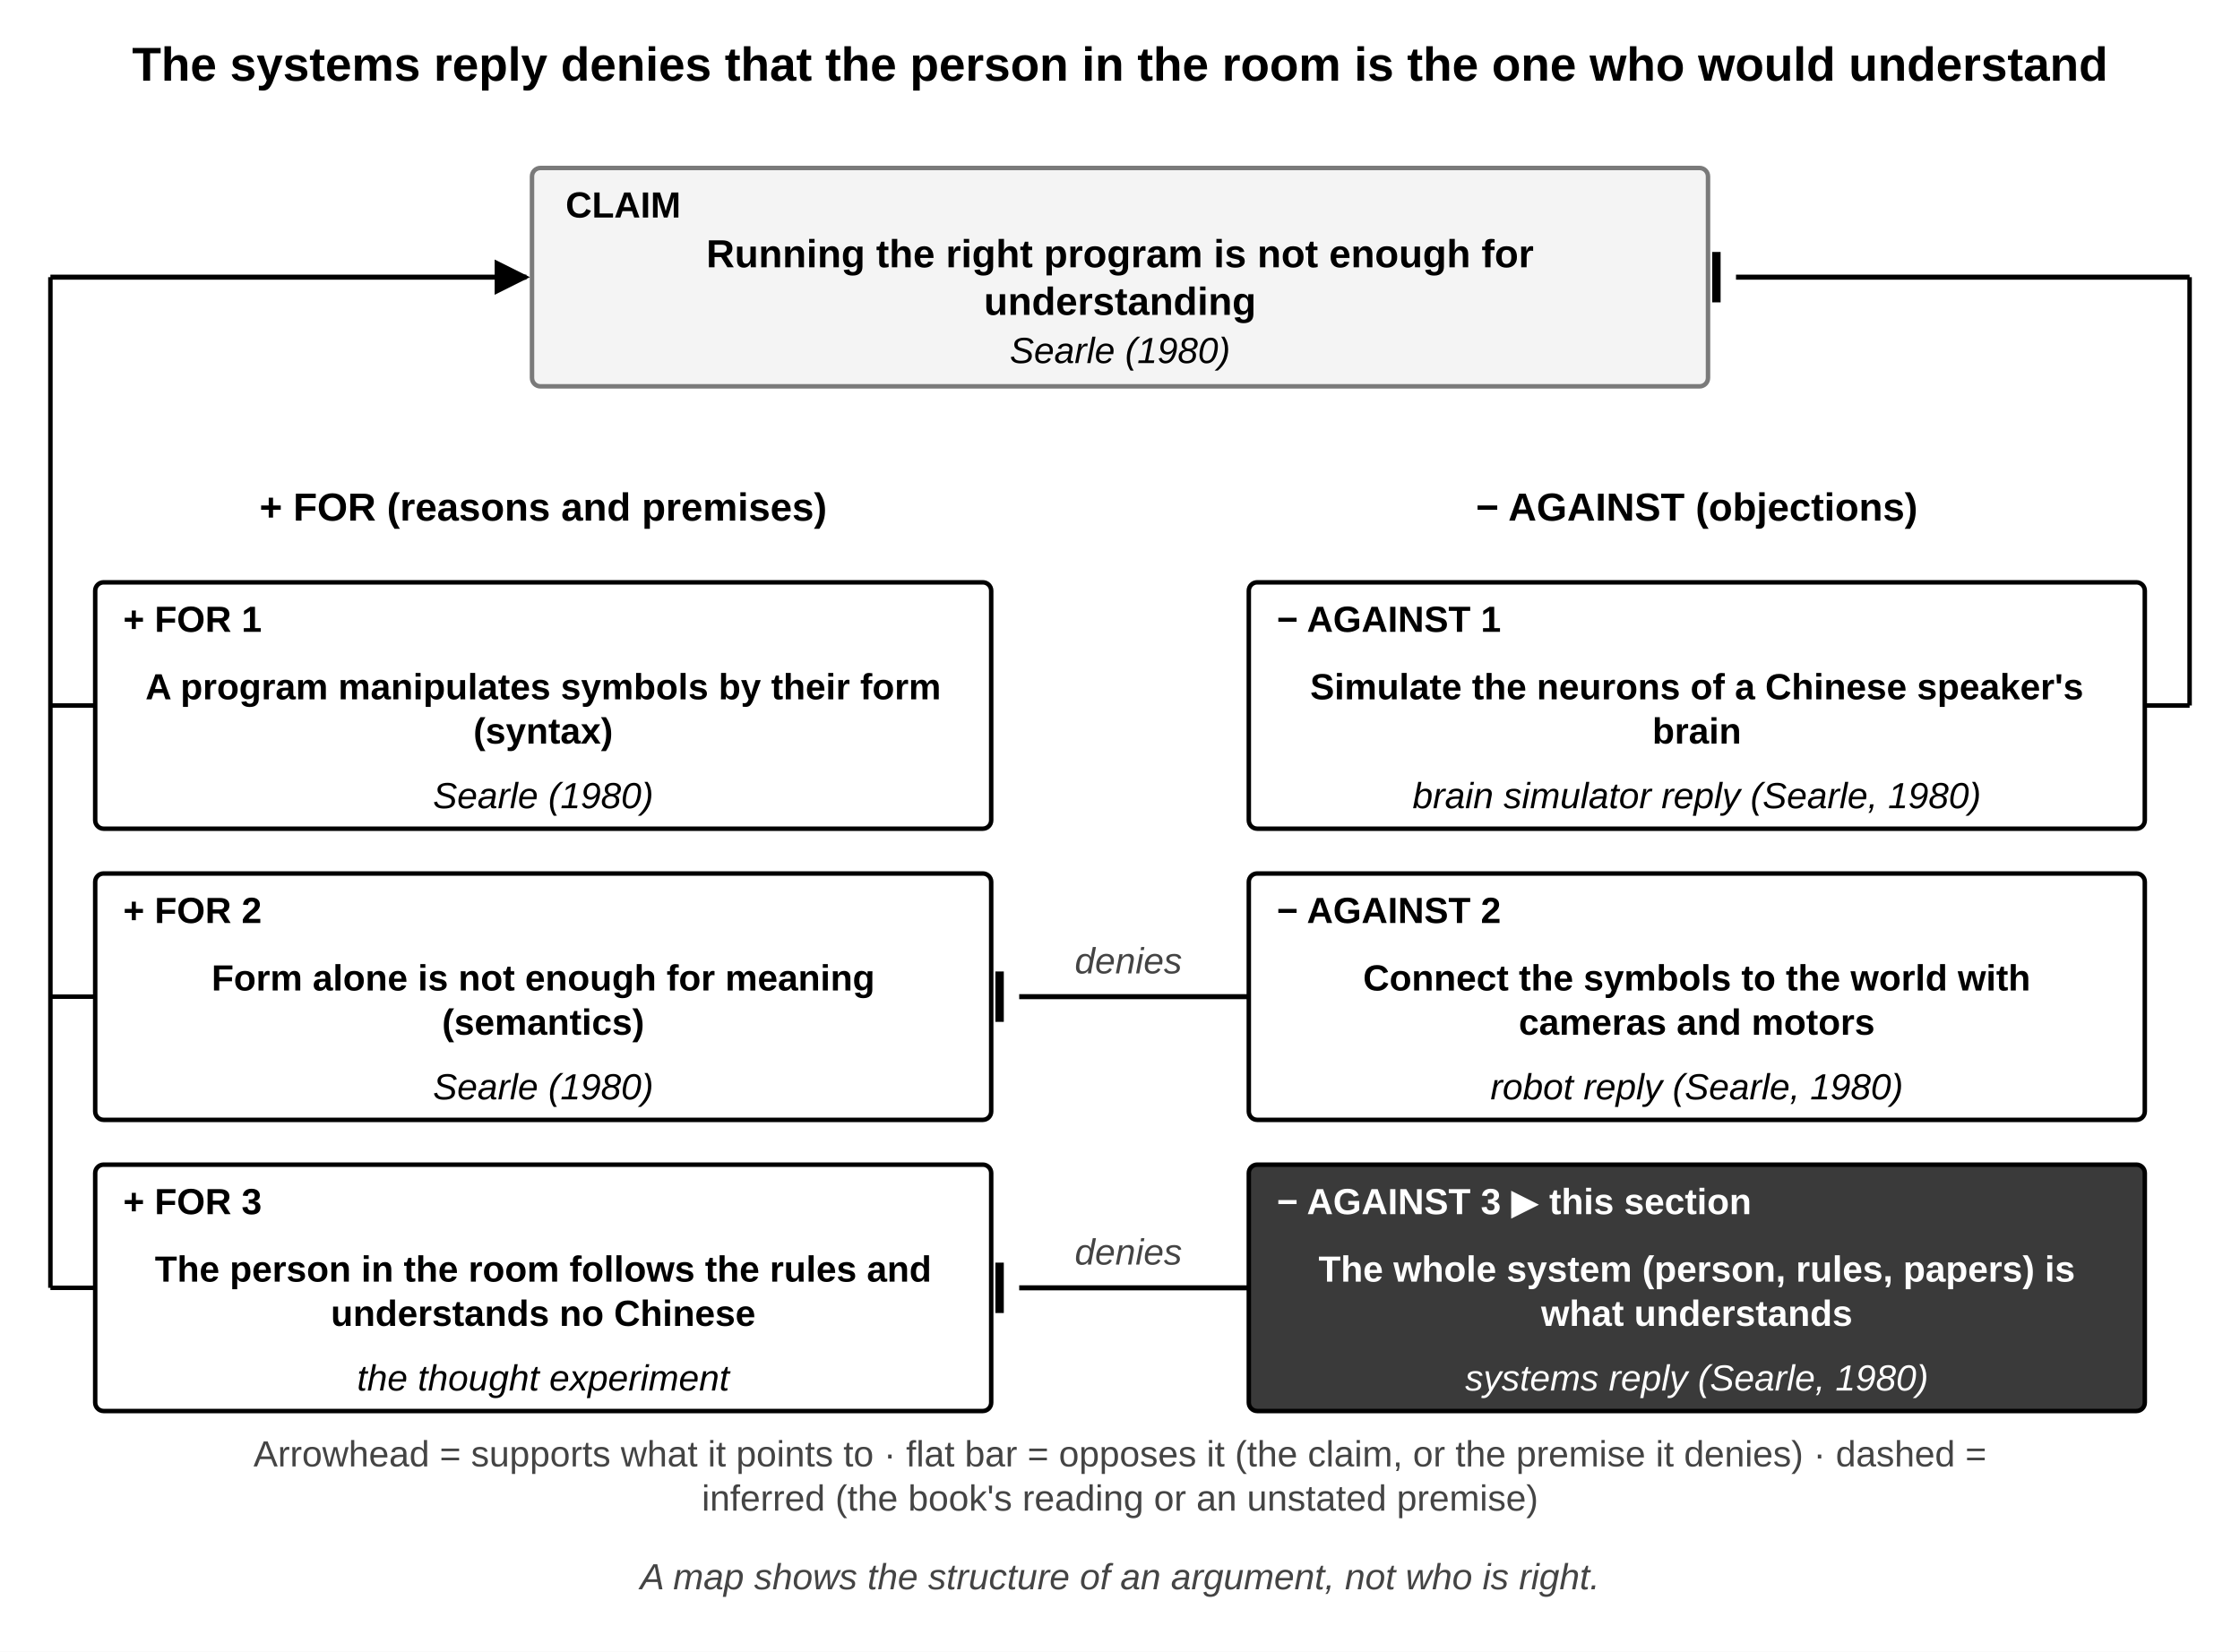
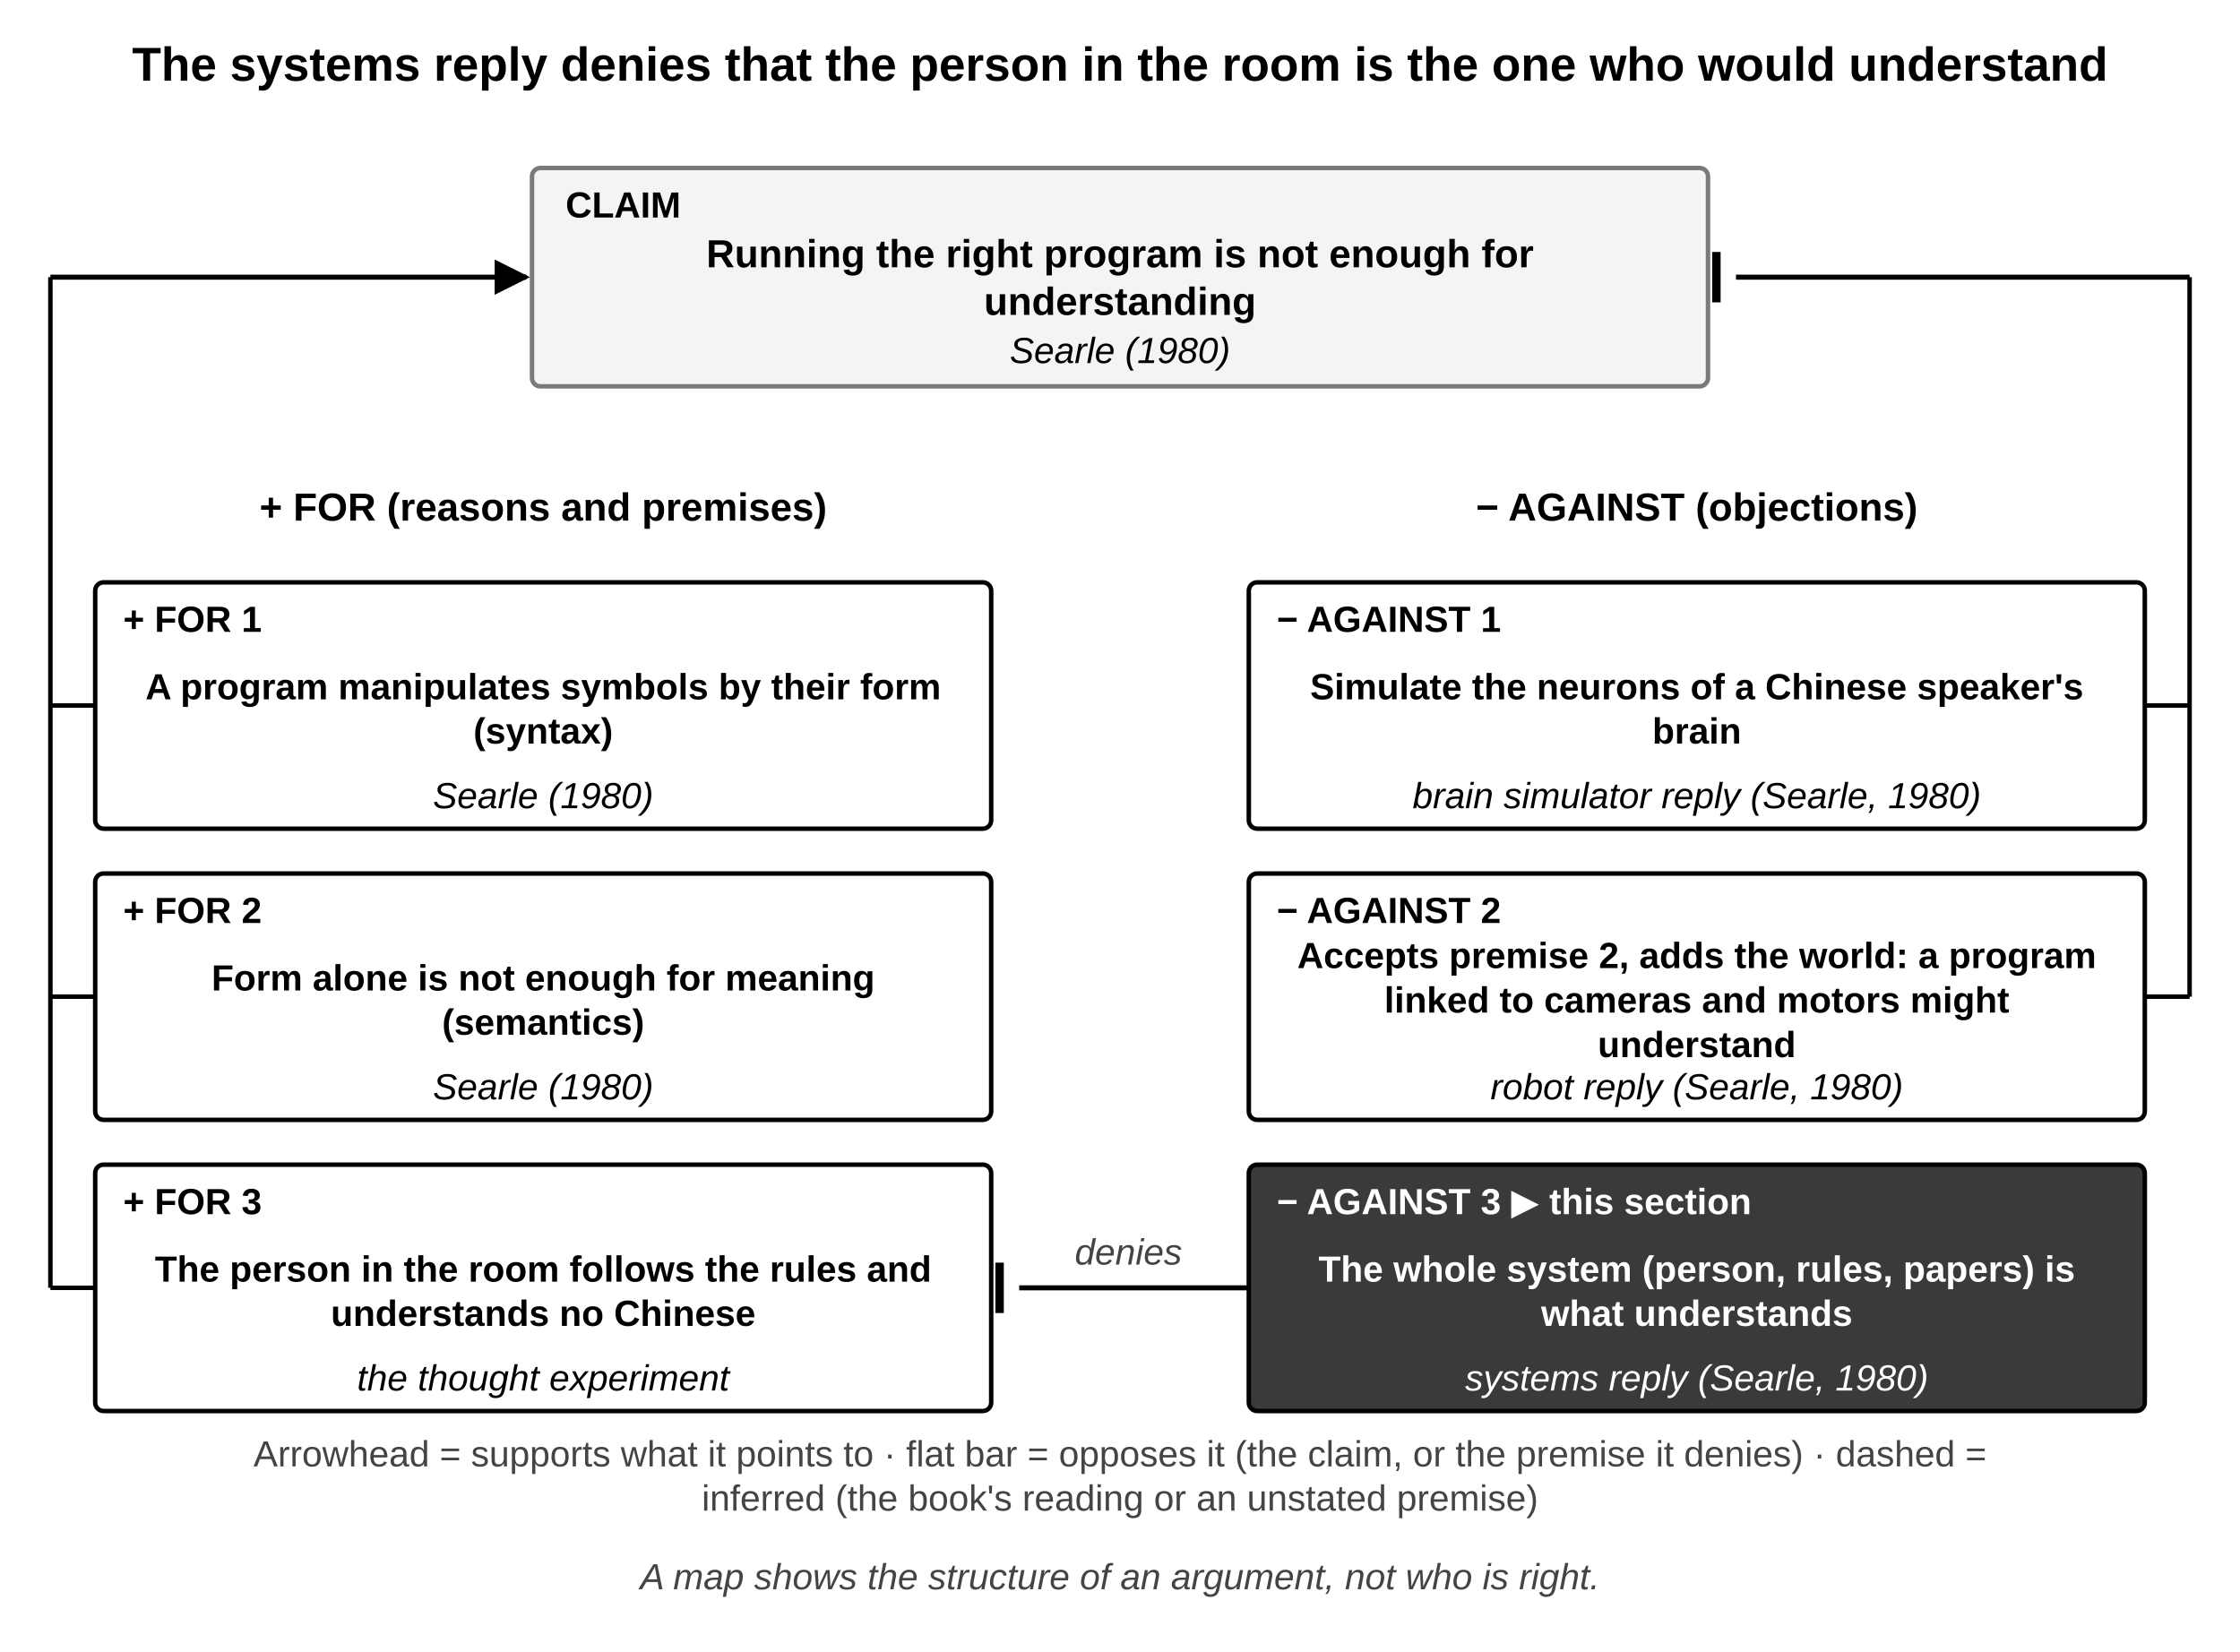
<svg xmlns="http://www.w3.org/2000/svg" viewBox="0 0 800 590" width="800" height="590" role="img" font-family="'Source Sans 3', 'Source Sans Pro', 'Helvetica Neue', Arial, sans-serif">
  <defs>
    <marker id="arrow-gray" viewBox="0 0 10 10" refX="9" refY="5" markerWidth="7" markerHeight="7" orient="auto-start-reverse">
      <path d="M0,0 L10,5 L0,10 z" fill="#000000" />
    </marker>
    <pattern id="hatch" patternUnits="userSpaceOnUse" width="8" height="8" patternTransform="rotate(45)">
      <rect width="8" height="8" fill="#FFFFFF" />
      <line x1="0" y1="0" x2="0" y2="8" stroke="#9A9A9A" stroke-width="1.3" />
    </pattern>
    <pattern id="dots" patternUnits="userSpaceOnUse" width="7" height="7">
      <rect width="7" height="7" fill="#FFFFFF" />
      <circle cx="3.5" cy="3.5" r="1.2" fill="#000" />
    </pattern>
  </defs>
  <rect width="800" height="590" fill="#FFFFFF" />
  <text x="400.0" y="24.0" font-size="17" font-weight="700" text-anchor="middle" dominant-baseline="middle" fill="#000000" style="">The systems reply denies that the person in the room is the one who would understand</text>
  <rect x="190" y="60" width="420" height="78" rx="3" fill="#F4F4F4" stroke="#7A7A7A" stroke-width="1.6" />
  <text x="400.0" y="99.0" font-size="14" font-weight="600" text-anchor="middle" dominant-baseline="middle" fill="#000000" style="" />
  <text x="202.0" y="74.0" font-size="13" font-weight="700" text-anchor="start" dominant-baseline="middle" fill="#000000" style="">CLAIM</text>
  <text x="400.0" y="91.5" font-size="14" font-weight="600" text-anchor="middle" dominant-baseline="middle" fill="#000000" style="">Running the right program is not enough for</text>
  <text x="400.0" y="108.5" font-size="14" font-weight="600" text-anchor="middle" dominant-baseline="middle" fill="#000000" style="">understanding</text>
  <text x="400.0" y="126.0" font-size="13" font-weight="normal" text-anchor="middle" dominant-baseline="middle" fill="#000000" style="font-style:italic;">Searle (1980)</text>
  <text x="194.0" y="182.0" font-size="14" font-weight="700" text-anchor="middle" dominant-baseline="middle" fill="#000000" style="">+ FOR (reasons and premises)</text>
  <text x="606.0" y="182.0" font-size="14" font-weight="700" text-anchor="middle" dominant-baseline="middle" fill="#000000" style="">− AGAINST (objections)</text>
  <line x1="18" y1="99.0" x2="18" y2="460.0" stroke="#000000" stroke-width="1.6" />
  <path d="M18.0,99.0 L188.0,99.0" fill="none" stroke="#000000" stroke-width="1.8" marker-end="url(#arrow-gray)" />
  <rect x="34" y="208" width="320" height="88" rx="3" fill="#FFFFFF" stroke="#000000" stroke-width="1.6" />
  <text x="194.0" y="252.0" font-size="14" font-weight="600" text-anchor="middle" dominant-baseline="middle" fill="#000000" style="" />
  <text x="44.0" y="222.0" font-size="13" font-weight="700" text-anchor="start" dominant-baseline="middle" fill="#000000" style="">+ FOR 1</text>
  <text x="194.0" y="246.1" font-size="13" font-weight="600" text-anchor="middle" dominant-baseline="middle" fill="#000000" style="">A program manipulates symbols by their form</text>
  <text x="194.0" y="261.9" font-size="13" font-weight="600" text-anchor="middle" dominant-baseline="middle" fill="#000000" style="">(syntax)</text>
  <text x="194.0" y="285.0" font-size="13" font-weight="normal" text-anchor="middle" dominant-baseline="middle" fill="#000000" style="font-style:italic;">Searle (1980)</text>
  <line x1="18" y1="252.0" x2="34" y2="252.0" stroke="#000000" stroke-width="1.6" />
  <rect x="34" y="312" width="320" height="88" rx="3" fill="#FFFFFF" stroke="#000000" stroke-width="1.6" />
  <text x="194.0" y="356.0" font-size="14" font-weight="600" text-anchor="middle" dominant-baseline="middle" fill="#000000" style="" />
  <text x="44.0" y="326.0" font-size="13" font-weight="700" text-anchor="start" dominant-baseline="middle" fill="#000000" style="">+ FOR 2</text>
  <text x="194.0" y="350.1" font-size="13" font-weight="600" text-anchor="middle" dominant-baseline="middle" fill="#000000" style="">Form alone is not enough for meaning</text>
  <text x="194.0" y="365.9" font-size="13" font-weight="600" text-anchor="middle" dominant-baseline="middle" fill="#000000" style="">(semantics)</text>
  <text x="194.0" y="389.0" font-size="13" font-weight="normal" text-anchor="middle" dominant-baseline="middle" fill="#000000" style="font-style:italic;">Searle (1980)</text>
  <line x1="18" y1="356.0" x2="34" y2="356.0" stroke="#000000" stroke-width="1.6" />
  <rect x="34" y="416" width="320" height="88" rx="3" fill="#FFFFFF" stroke="#000000" stroke-width="1.6" />
  <text x="194.0" y="460.0" font-size="14" font-weight="600" text-anchor="middle" dominant-baseline="middle" fill="#000000" style="" />
  <text x="44.0" y="430.0" font-size="13" font-weight="700" text-anchor="start" dominant-baseline="middle" fill="#000000" style="">+ FOR 3</text>
  <text x="194.0" y="454.1" font-size="13" font-weight="600" text-anchor="middle" dominant-baseline="middle" fill="#000000" style="">The person in the room follows the rules and</text>
  <text x="194.0" y="469.9" font-size="13" font-weight="600" text-anchor="middle" dominant-baseline="middle" fill="#000000" style="">understands no Chinese</text>
  <text x="194.0" y="493.0" font-size="13" font-weight="normal" text-anchor="middle" dominant-baseline="middle" fill="#000000" style="font-style:italic;">the thought experiment</text>
  <line x1="18" y1="460.0" x2="34" y2="460.0" stroke="#000000" stroke-width="1.6" />
-   <line x1="782" y1="99.0" x2="782" y2="252.0" stroke="#000000" stroke-width="1.6" />
+   <line x1="782" y1="99.0" x2="782" y2="356.0" stroke="#000000" stroke-width="1.6" />
  <line x1="782" y1="99.0" x2="620" y2="99.0" stroke="#000000" stroke-width="1.8" />
  <line x1="613" y1="90.0" x2="613" y2="108.0" stroke="#000000" stroke-width="3" />
  <rect x="446" y="208" width="320" height="88" rx="3" fill="#FFFFFF" stroke="#000000" stroke-width="1.6" />
  <text x="606.0" y="252.0" font-size="14" font-weight="600" text-anchor="middle" dominant-baseline="middle" fill="#000000" style="" />
  <text x="456.0" y="222.0" font-size="13" font-weight="700" text-anchor="start" dominant-baseline="middle" fill="#000000" style="">− AGAINST 1</text>
  <text x="606.0" y="246.1" font-size="13" font-weight="600" text-anchor="middle" dominant-baseline="middle" fill="#000000" style="">Simulate the neurons of a Chinese speaker's</text>
  <text x="606.0" y="261.9" font-size="13" font-weight="600" text-anchor="middle" dominant-baseline="middle" fill="#000000" style="">brain</text>
  <text x="606.0" y="285.0" font-size="13" font-weight="normal" text-anchor="middle" dominant-baseline="middle" fill="#000000" style="font-style:italic;">brain simulator reply (Searle, 1980)</text>
  <line x1="766" y1="252.0" x2="782" y2="252.0" stroke="#000000" stroke-width="1.6" />
  <rect x="446" y="312" width="320" height="88" rx="3" fill="#FFFFFF" stroke="#000000" stroke-width="1.6" />
  <text x="606.0" y="356.0" font-size="14" font-weight="600" text-anchor="middle" dominant-baseline="middle" fill="#000000" style="" />
  <text x="456.0" y="326.0" font-size="13" font-weight="700" text-anchor="start" dominant-baseline="middle" fill="#000000" style="">− AGAINST 2</text>
-   <text x="606.0" y="350.1" font-size="13" font-weight="600" text-anchor="middle" dominant-baseline="middle" fill="#000000" style="">Connect the symbols to the world with</text>
-   <text x="606.0" y="365.9" font-size="13" font-weight="600" text-anchor="middle" dominant-baseline="middle" fill="#000000" style="">cameras and motors</text>
+   <text x="606.0" y="342.1" font-size="13" font-weight="600" text-anchor="middle" dominant-baseline="middle" fill="#000000" style="">Accepts premise 2, adds the world: a program</text>
+   <text x="606.0" y="358.0" font-size="13" font-weight="600" text-anchor="middle" dominant-baseline="middle" fill="#000000" style="">linked to cameras and motors might</text>
+   <text x="606.0" y="373.9" font-size="13" font-weight="600" text-anchor="middle" dominant-baseline="middle" fill="#000000" style="">understand</text>
  <text x="606.0" y="389.0" font-size="13" font-weight="normal" text-anchor="middle" dominant-baseline="middle" fill="#000000" style="font-style:italic;">robot reply (Searle, 1980)</text>
-   <line x1="446" y1="356.0" x2="364" y2="356.0" stroke="#000000" stroke-width="1.8" />
-   <line x1="357" y1="347.0" x2="357" y2="365.0" stroke="#000000" stroke-width="3" />
-   <text x="403.0" y="344.0" font-size="13" font-weight="normal" text-anchor="middle" dominant-baseline="middle" fill="#444444" style="font-style:italic;">denies</text>
+   <line x1="766" y1="356.0" x2="782" y2="356.0" stroke="#000000" stroke-width="1.6" />
  <rect x="446" y="416" width="320" height="88" rx="3" fill="#3A3A3A" stroke="#000000" stroke-width="1.6" />
  <text x="606.0" y="460.0" font-size="14" font-weight="600" text-anchor="middle" dominant-baseline="middle" fill="#FFFFFF" style="" />
  <text x="456.0" y="430.0" font-size="13" font-weight="700" text-anchor="start" dominant-baseline="middle" fill="#FFFFFF" style="">− AGAINST 3  ▶ this section</text>
  <text x="606.0" y="454.1" font-size="13" font-weight="600" text-anchor="middle" dominant-baseline="middle" fill="#FFFFFF" style="">The whole system (person, rules, papers) is</text>
  <text x="606.0" y="469.9" font-size="13" font-weight="600" text-anchor="middle" dominant-baseline="middle" fill="#FFFFFF" style="">what understands</text>
  <text x="606.0" y="493.0" font-size="13" font-weight="normal" text-anchor="middle" dominant-baseline="middle" fill="#FFFFFF" style="font-style:italic;">systems reply (Searle, 1980)</text>
  <line x1="446" y1="460.0" x2="364" y2="460.0" stroke="#000000" stroke-width="1.8" />
  <line x1="357" y1="451.0" x2="357" y2="469.0" stroke="#000000" stroke-width="3" />
  <text x="403.0" y="448.0" font-size="13" font-weight="normal" text-anchor="middle" dominant-baseline="middle" fill="#444444" style="font-style:italic;">denies</text>
  <text x="400.0" y="520.1" font-size="13" font-weight="normal" text-anchor="middle" dominant-baseline="middle" fill="#444444" style="">Arrowhead = supports what it points to · flat bar = opposes it (the claim, or the premise it denies) · dashed =</text>
  <text x="400.0" y="535.9" font-size="13" font-weight="normal" text-anchor="middle" dominant-baseline="middle" fill="#444444" style="">inferred (the book's reading or an unstated premise)</text>
  <text x="400.0" y="564.0" font-size="13" font-weight="normal" text-anchor="middle" dominant-baseline="middle" fill="#444444" style="font-style:italic;">A map shows the structure of an argument, not who is right.</text>
</svg>
